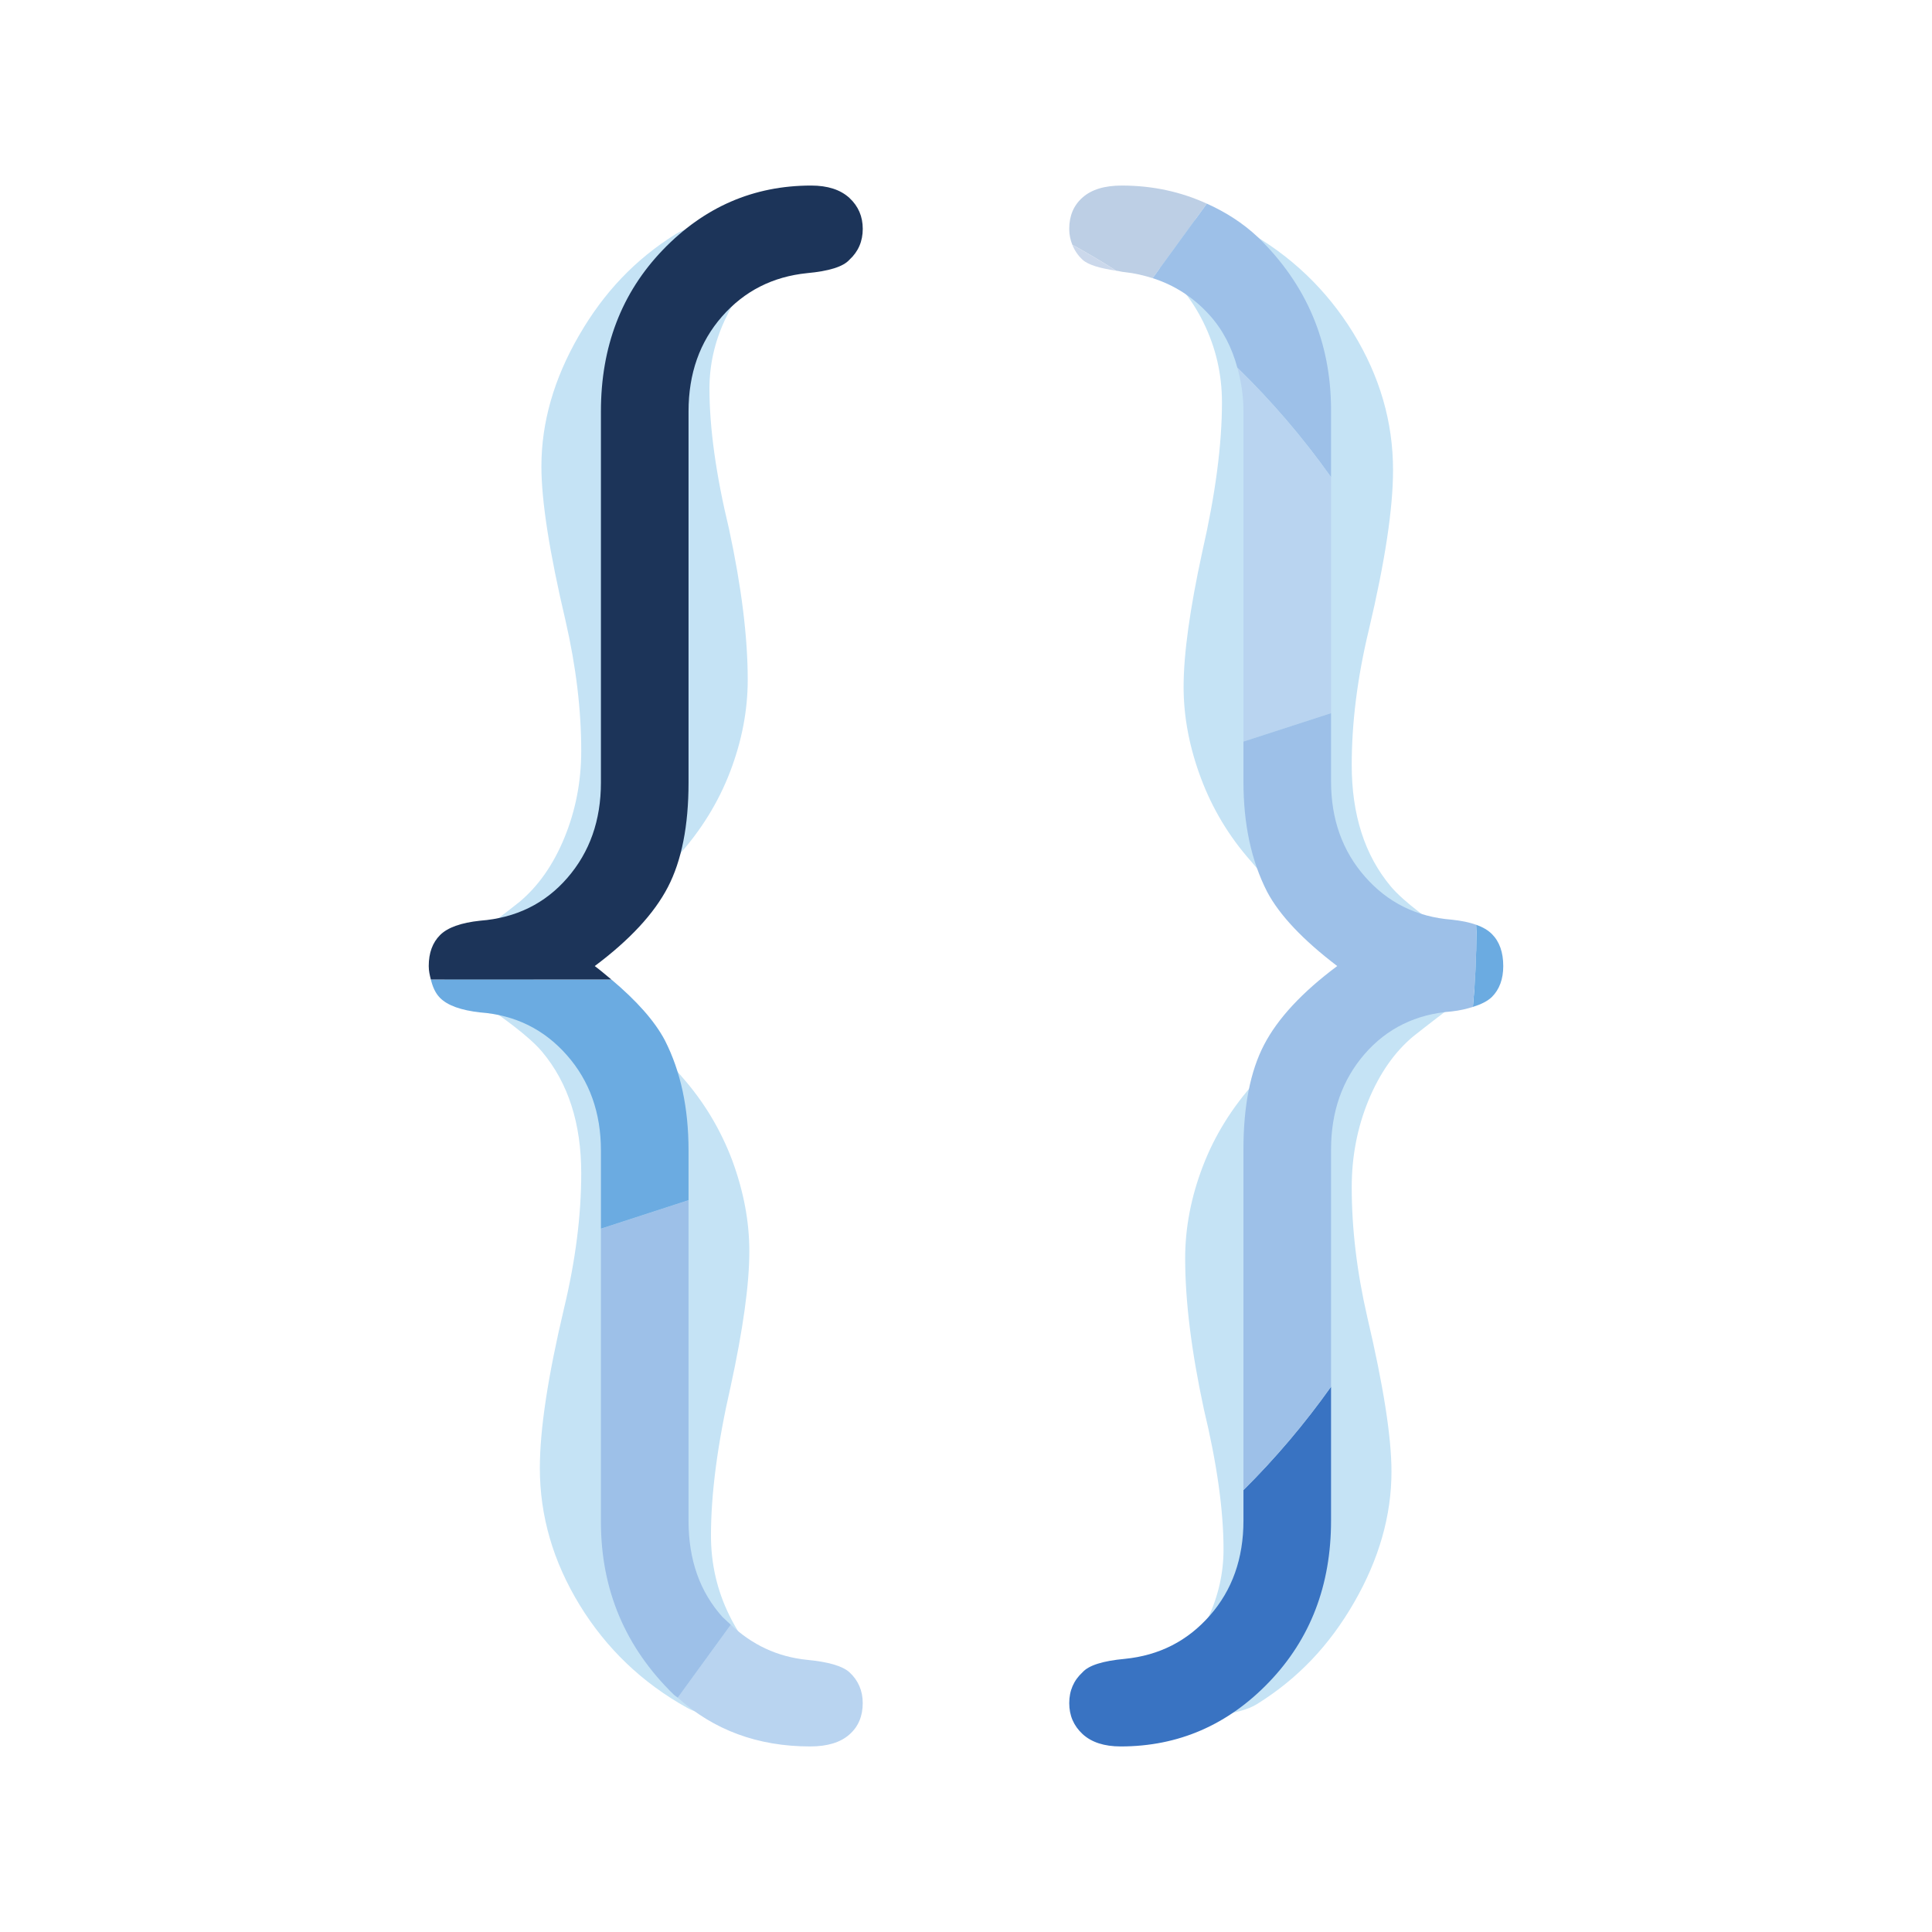
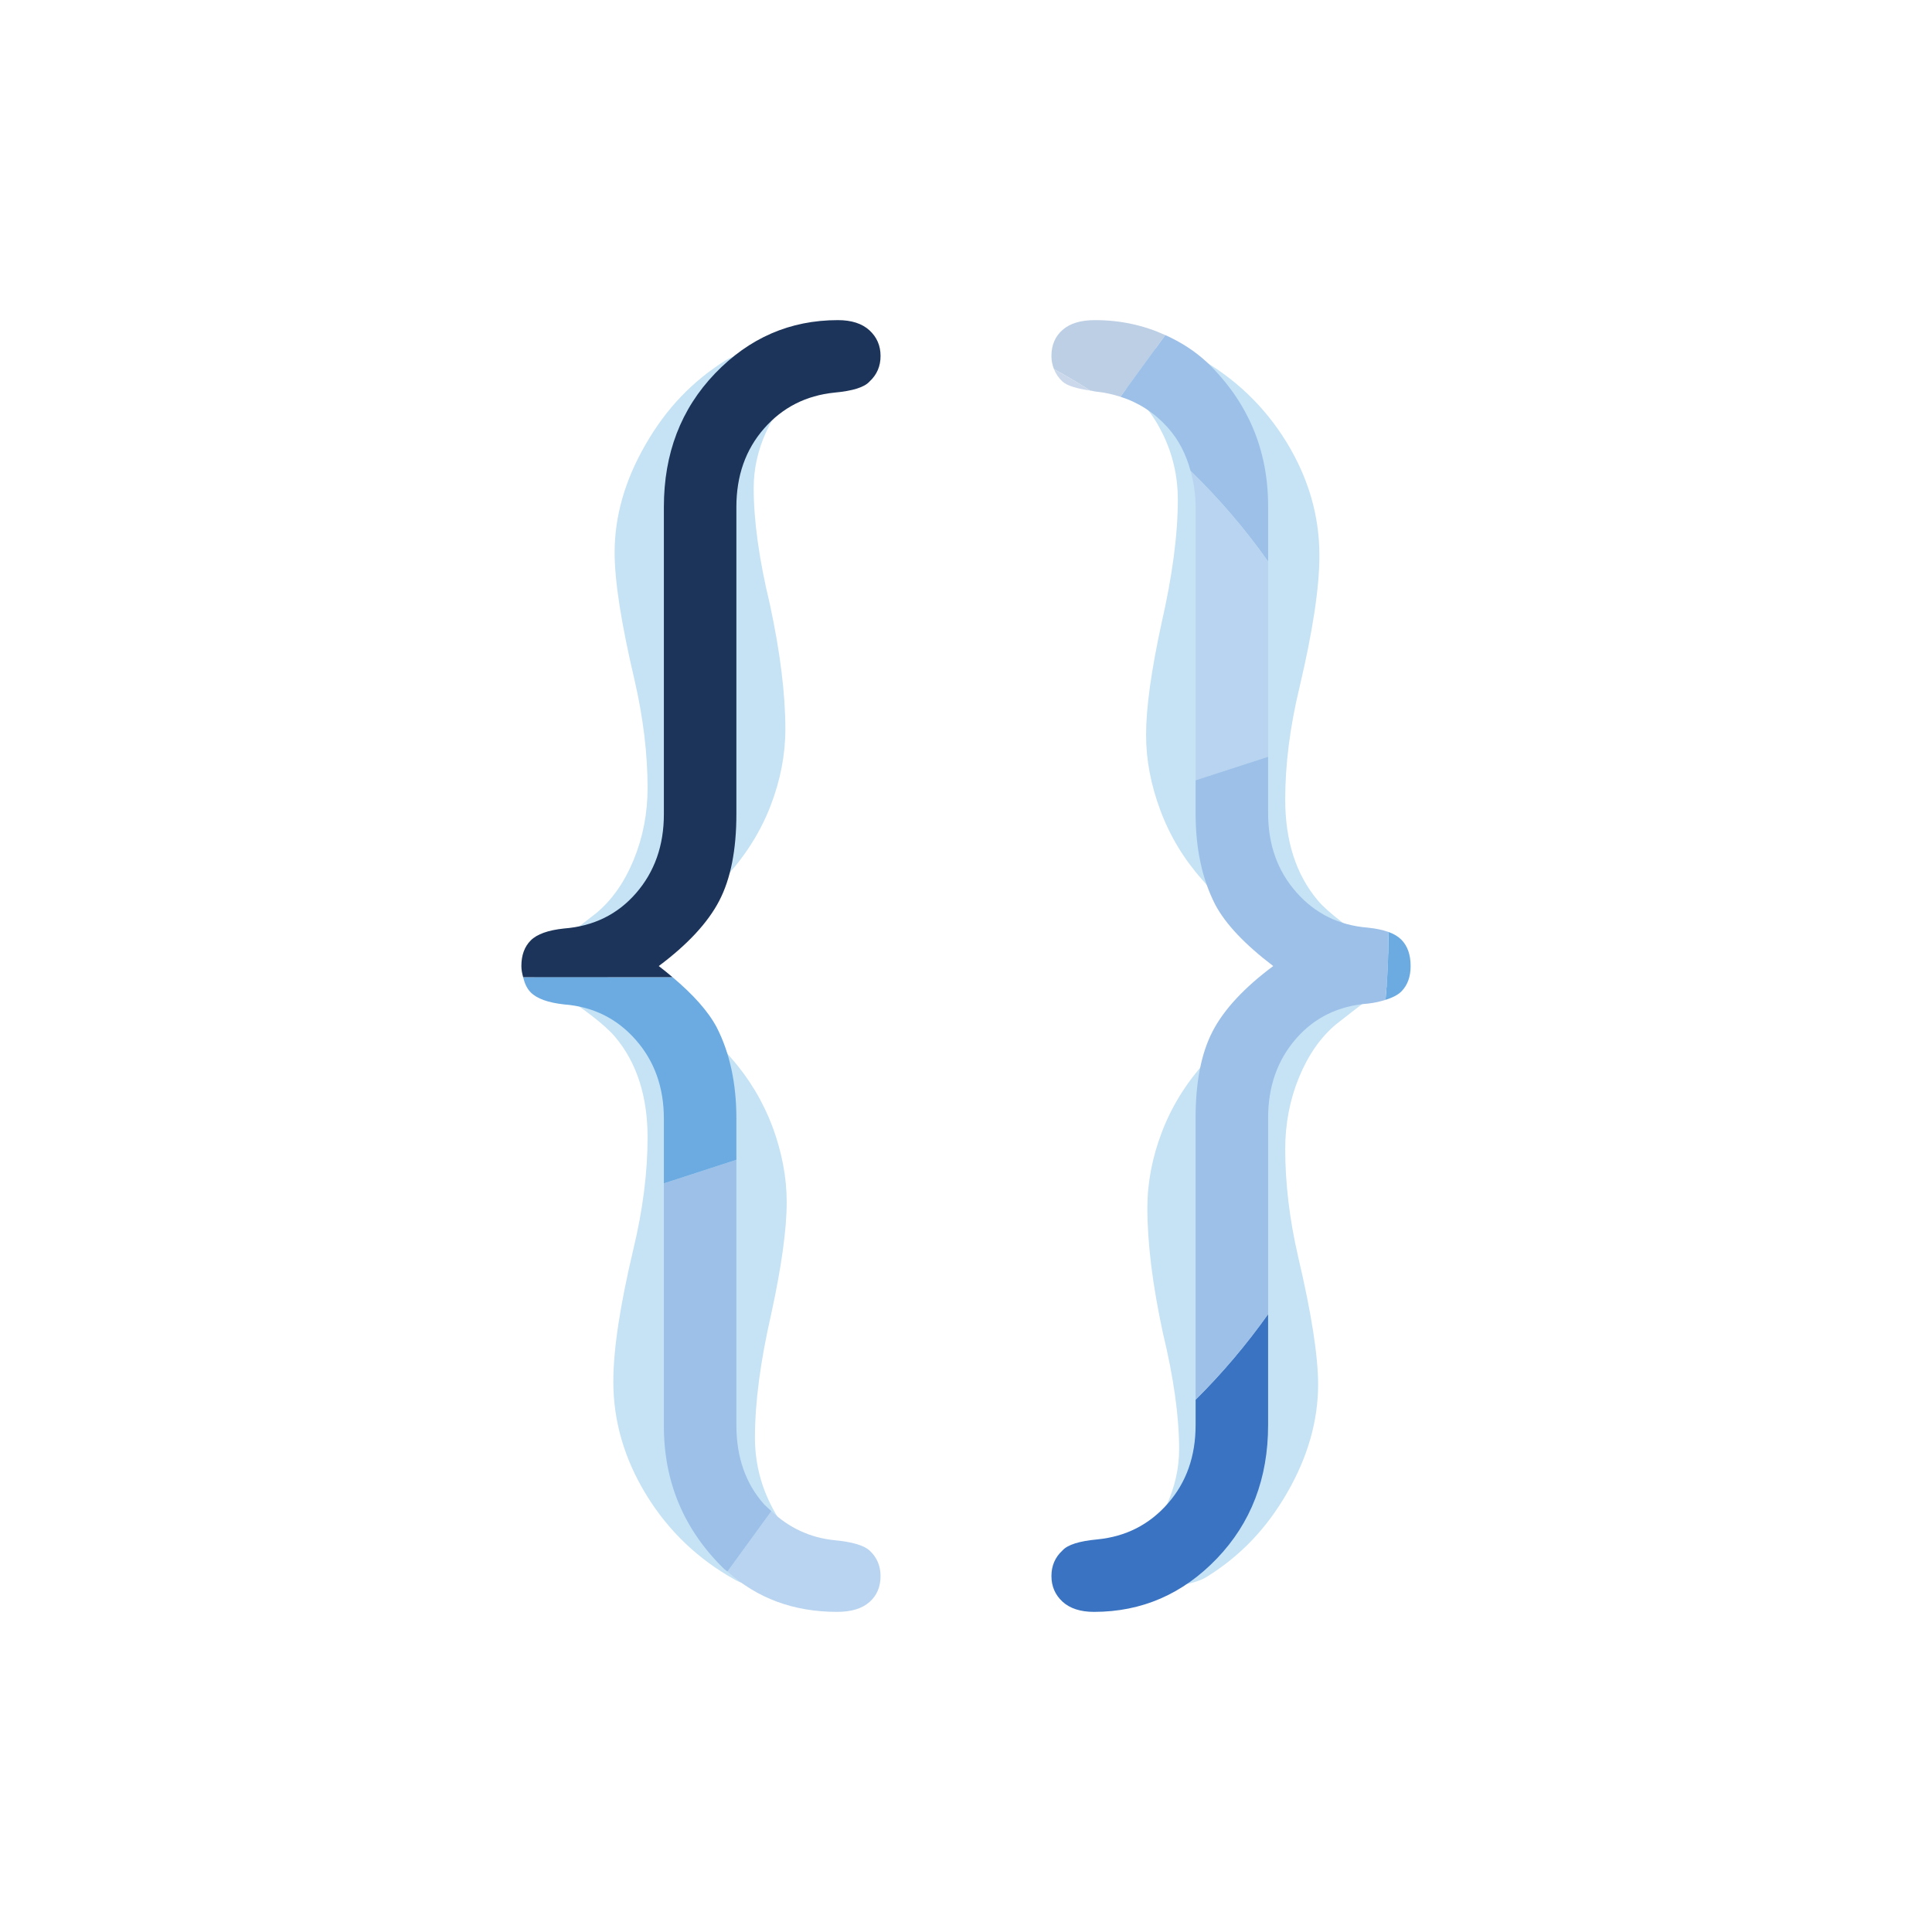
<svg xmlns="http://www.w3.org/2000/svg" width="456" height="456" viewBox="0 0 456 456" version="1.1" xml:space="preserve" style="fill-rule:evenodd;clip-rule:evenodd;stroke-linejoin:round;stroke-miterlimit:2;" id="svg4">
  <defs id="defs4">
-     <clipPath id="clip-0">
-       <path d="m 1.496,1 h 18.504 V 65 H 1.496 Z" id="path1-7" />
-     </clipPath>
-     <clipPath id="clip-2">
-       <path d="M 28,50 H 40 V 66.113 H 28 Z" id="path2-6" />
-     </clipPath>
-     <clipPath id="clip-3">
-       <path d="m 12,60 h 8 v 6.113 h -8 z" id="path3-1" />
-     </clipPath>
-     <clipPath id="clip-4">
-       <path d="m 1.496,33 h 11.504 V 45 H 1.496 Z" id="path4-4" />
-     </clipPath>
    <clipPath id="clip-5">
      <path d="m 1.496,0 h 18.504 V 34 H 1.496 Z" id="path5" />
    </clipPath>
+     <clipPath id="clip-4">
+       <path d="m 1.496,33 h 11.504 V 45 H 1.496 Z" id="path4-8" />
+     </clipPath>
+     <clipPath id="clip-3">
+       <path d="m 12,60 h 8 v 6.113 h -8 z" id="path3-4" />
+     </clipPath>
+     <clipPath id="clip-2">
+       <path d="M 28,50 H 40 V 66.113 H 28 Z" id="path2-9" />
+     </clipPath>
+     <clipPath id="clip-0">
+       <path d="m 1.496,1 h 18.504 V 65 H 1.496 Z" id="path1-0" />
+     </clipPath>
+     <clipPath id="clip-0-2">
+       <path d="m 1.496,1 h 18.504 V 65 H 1.496 Z" id="path1-4" />
+     </clipPath>
+     <clipPath id="clip-2-5">
+       <path d="M 28,50 H 40 V 66.113 H 28 Z" id="path2-5" />
+     </clipPath>
+     <clipPath id="clip-3-1">
+       <path d="m 12,60 h 8 v 6.113 h -8 z" id="path3-7" />
+     </clipPath>
+     <clipPath id="clip-4-1">
+       <path d="m 1.496,33 h 11.504 V 45 H 1.496 Z" id="path4-1" />
+     </clipPath>
+     <clipPath id="clip-5-5">
+       <path d="m 1.496,0 h 18.504 V 34 H 1.496 Z" id="path5-2" />
+     </clipPath>
  </defs>
-   <g id="g4" transform="matrix(0.809931,0,0,0.809931,95.50558,39.34085)">
-     <g transform="matrix(6.8801,0,0,6.8801,-3.269727,5.49965)" clip-path="url(#clip-0)" id="g6">
+   <g id="g4" transform="matrix(0.6702783,0,0,0.6702783,57.63945,53.66697)">
+     <g transform="matrix(6.8801,0,0,6.8801,87.3069,32.6578)" clip-path="url(#clip-0-2)" id="g6">
      <path d="m 15.031,64.926 c -1.027,0 -1.988,-0.113 -2.59,-0.449 -1.91,-1.062 -3.426,-2.516 -4.551,-4.352 -1.125,-1.84 -1.688,-3.769 -1.688,-5.805 0,-1.641 0.344,-3.891 1.023,-6.758 0.488,-2.031 0.73,-3.938 0.73,-5.727 0,-2.109 -0.551,-3.824 -1.656,-5.144 -1.102,-1.32 -4.766,-3.438 -4.766,-3.438 0,0 2.859,-2.156 3.809,-2.914 0.793,-0.664 1.43,-1.57 1.902,-2.719 0.473,-1.152 0.711,-2.375 0.711,-3.676 0,-1.734 -0.219,-3.57 -0.664,-5.508 -0.68,-2.887 -1.023,-5.07 -1.023,-6.539 0,-1.859 0.527,-3.707 1.59,-5.543 1.059,-1.836 2.387,-3.227 4.102,-4.301 0.762,-0.477 2.414,-0.609 4.004,-0.609 1.98,0 3.875,0.207 3.875,0.207 -1.613,0.316 -2.969,0.891 -4.074,1.727 -0.727,0.613 -1.305,1.391 -1.734,2.332 -0.434,0.941 -0.645,1.902 -0.645,2.887 0,1.66 0.273,3.644 0.828,5.945 0.527,2.449 0.793,4.578 0.793,6.391 0,1.297 -0.25,2.598 -0.746,3.894 -0.496,1.297 -1.238,2.5 -2.234,3.602 -0.945,1.148 -1.984,2.043 -3.109,2.676 -1.125,0.641 -2.707,1.227 -4.734,1.77 v 0.145 c 2.051,0.66 3.68,1.348 4.879,2.055 1.203,0.711 2.258,1.605 3.164,2.684 0.93,1.055 1.633,2.231 2.121,3.523 0.48,1.301 0.727,2.582 0.727,3.859 0,1.395 -0.266,3.305 -0.793,5.731 -0.555,2.422 -0.832,4.531 -0.832,6.312 0,1.203 0.262,2.328 0.781,3.383 0.516,1.051 1.188,1.852 2,2.387 0.773,0.637 1.977,1.113 3.609,1.434 0,0 -2.574,0.539 -4.809,0.539" fill="#c5e3f5" id="path6" />
    </g>
-     <g stroke-width="6.88" id="g10" transform="translate(-81.12073,-6.53535)">
+     <g stroke-width="6.88" id="g10" transform="translate(9.4559,20.6228)">
      <path d="m 301.99,458.73 c -13.626,0 -26.66,-1.397 -26.66,-1.397 11.1,-2.204 20.425,-6.154 28.031,-11.879 4.999,-4.219 9.003,-9.568 11.933,-16.045 2.983,-6.477 4.461,-13.115 4.461,-19.861 0,-11.449 -1.908,-25.075 -5.724,-40.904 -3.628,-16.851 -5.456,-31.498 -5.456,-43.995 0,-8.923 1.72,-17.845 5.133,-26.768 3.413,-8.95 8.52,-17.2 15.373,-24.779 6.504,-7.901 13.68,-14.056 21.42,-18.437 7.74,-4.381 18.598,-8.439 32.546,-12.148 v -0.994 c -14.11,-4.569 -25.29,-9.272 -33.567,-14.163 -8.278,-4.864 -15.534,-11.019 -21.742,-18.437 -6.423,-7.256 -11.261,-15.346 -14.593,-24.269 -3.333,-8.923 -5.026,-17.765 -5.026,-26.526 0,-9.595 1.827,-22.737 5.456,-39.426 3.816,-16.69 5.724,-31.176 5.724,-43.458 0,-8.251 -1.801,-16.018 -5.375,-23.274 -3.548,-7.203 -8.143,-12.712 -13.76,-16.394 -5.321,-4.381 -13.599,-7.66 -24.833,-9.863 0,0 17.711,-3.736 33.084,-3.736 7.068,0 13.68,0.806 17.818,3.118 13.142,7.31 23.57,17.281 31.337,29.912 7.74,12.658 11.583,25.935 11.583,39.937 0,11.288 -2.365,26.768 -7.041,46.521 -3.359,13.948 -4.999,27.09 -4.999,39.399 0,14.486 3.763,26.284 11.368,35.395 7.579,9.084 32.788,23.65 32.788,23.65 0,0 -19.673,14.835 -26.204,20.049 -5.456,4.542 -9.809,10.777 -13.088,18.705 -3.252,7.928 -4.864,16.34 -4.864,25.29 0,11.933 1.478,24.564 4.542,37.868 4.676,19.888 7.041,34.884 7.041,44.99 0,12.82 -3.628,25.532 -10.911,38.163 -7.283,12.631 -16.448,22.199 -28.246,29.563 -5.241,3.306 -16.582,4.193 -27.547,4.193" fill="#c5e3f5" id="path7" />
      <path d="m 290.11,12.035 c -5.026,0 -8.815,1.156 -11.422,3.467 -2.607,2.284 -3.897,5.348 -3.897,9.165 0,1.666 0.322,3.171 0.887,4.596 4.327,2.419 8.627,4.891 12.766,7.579 0.914,0.107 1.532,0.349 2.553,0.43 2.849,0.296 5.51,0.941 8.089,1.747 l 15.803,-21.715 c -7.418,-3.386 -15.615,-5.268 -24.779,-5.268" fill="#bdcfe5" id="path8" />
      <path d="m 314.89,17.303 -15.803,21.715 c 6.316,2.016 11.852,5.536 16.555,10.723 3.951,4.354 6.558,9.541 8.143,15.373 10.051,9.783 19.162,20.425 27.305,31.901 V 77.53 c 0,-19.834 -7.122,-36.658 -21.339,-50.472 -4.461,-4.193 -9.487,-7.337 -14.862,-9.756" fill="#9dc0e8" id="path9" />
      <path d="m 393.37,227.44 0.081,2.096 c 0,7.364 -0.349,14.647 -1.021,21.85 2.338,-0.726 4.273,-1.666 5.536,-2.902 2.204,-2.204 3.306,-5.214 3.306,-9.003 0,-4.004 -1.102,-7.122 -3.306,-9.326 -1.102,-1.102 -2.634,-2.016 -4.596,-2.714" fill="#6babe1" id="path10" />
    </g>
-     <g transform="matrix(6.8801,0,0,6.8801,-3.269727,5.49965)" clip-path="url(#clip-2)" id="g11">
+     <g transform="matrix(6.8801,0,0,6.8801,87.3069,32.6578)" clip-path="url(#clip-2-5)" id="g11">
      <path d="m 39.715,50.875 c -1.113,1.566 -2.352,3.031 -3.711,4.379 v 1.297 c 0,1.602 -0.477,2.941 -1.422,4.016 -0.945,1.078 -2.144,1.691 -3.602,1.836 -0.93,0.086 -1.527,0.273 -1.789,0.566 -0.379,0.348 -0.566,0.785 -0.566,1.309 0,0.527 0.188,0.961 0.566,1.312 0.379,0.348 0.918,0.523 1.613,0.523 2.445,0 4.543,-0.91 6.289,-2.731 1.746,-1.82 2.621,-4.098 2.621,-6.832 v -5.676" fill="#3973c2" id="path11" />
    </g>
-     <g stroke-width="6.88" id="g14" transform="translate(-81.12073,-6.53535)">
+     <g stroke-width="6.88" id="g14" transform="translate(9.4559,20.6228)">
      <path d="m 275.68,29.262 c 0.645,1.639 1.613,3.118 3.01,4.408 1.666,1.505 5.16,2.499 9.756,3.171 -4.139,-2.688 -8.439,-5.16 -12.766,-7.579" fill="#cbd8eb" id="path12" />
      <path d="m 323.79,65.114 c 1.075,3.951 1.774,8.116 1.774,12.712 v 96.241 l 25.532,-8.278 v -68.774 c -8.143,-11.476 -17.254,-22.118 -27.305,-31.901" fill="#b9d4f0" id="path13" />
      <path d="m 351.09,165.79 -25.532,8.278 v 11.61 c 0,12.443 2.284,23.14 6.907,32.17 3.601,6.8 10.401,14.002 20.425,21.635 -10.213,7.606 -17.335,15.265 -21.339,22.979 -4.004,7.713 -5.993,17.872 -5.993,30.477 v 99.251 c 9.353,-9.272 17.872,-19.35 25.532,-30.127 v -69.124 c 0,-10.992 3.252,-20.264 9.756,-27.789 6.504,-7.498 14.97,-11.664 25.397,-12.443 2.419,-0.269 4.381,-0.753 6.181,-1.317 0.672,-7.203 1.021,-14.486 1.021,-21.85 l -0.081,-2.096 c -1.962,-0.699 -4.327,-1.183 -7.122,-1.478 -10.213,-0.806 -18.625,-4.972 -25.236,-12.497 -6.611,-7.498 -9.917,-16.77 -9.917,-27.789 v -19.888" fill="#9dc0e8" id="path14" />
    </g>
-     <g transform="matrix(6.8801,0,0,6.8801,-3.269727,5.49965)" clip-path="url(#clip-3)" id="g15">
+     <g transform="matrix(6.8801,0,0,6.8801,87.3069,32.6578)" clip-path="url(#clip-3-1)" id="g15">
      <path d="m 14.289,60.957 -2.246,3.09 c 1.516,1.367 3.383,2.066 5.609,2.066 0.727,0 1.281,-0.168 1.66,-0.504 0.379,-0.332 0.566,-0.777 0.566,-1.332 0,-0.523 -0.188,-0.961 -0.566,-1.309 -0.293,-0.262 -0.891,-0.438 -1.793,-0.523 -1.262,-0.129 -2.332,-0.641 -3.231,-1.488" fill="#b9d4f0" id="path15" />
    </g>
-     <path d="m 82.729,301.185 -25.532,8.305 v 85.383 c 0,19.834 7.095,36.658 21.312,50.472 l 1.075,0.806 15.453,-21.258 -2.392,-2.231 c -6.611,-7.31 -9.917,-16.69 -9.917,-28.085 v -93.392" fill="#9dc0e8" stroke-width="6.88" id="path16" />
-     <g transform="matrix(6.8801,0,0,6.8801,-3.269727,5.49965)" clip-path="url(#clip-4)" id="g17">
+     <path d="m 173.306,328.343 -25.532,8.305 v 85.383 c 0,19.834 7.095,36.658 21.312,50.472 l 1.075,0.806 15.453,-21.258 -2.392,-2.231 c -6.611,-7.31 -9.917,-16.69 -9.917,-28.085 v -93.392" fill="#9dc0e8" stroke-width="6.88" id="path16" />
+     <g transform="matrix(6.8801,0,0,6.8801,87.3069,32.6578)" clip-path="url(#clip-4-1)" id="g17">
      <path d="M 9.23,33.629 H 1.586 c 0.074,0.305 0.188,0.578 0.391,0.781 0.32,0.32 0.887,0.523 1.703,0.613 1.484,0.113 2.707,0.719 3.668,1.812 0.961,1.09 1.441,2.438 1.441,4.035 v 3.312 l 3.711,-1.207 v -2.106 c 0,-1.805 -0.336,-3.359 -1.004,-4.668 -0.434,-0.82 -1.199,-1.676 -2.266,-2.574" fill="#6babe1" id="path17" />
    </g>
-     <g transform="matrix(6.8801,0,0,6.8801,-3.269727,5.49965)" clip-path="url(#clip-5)" id="g18">
+     <g transform="matrix(6.8801,0,0,6.8801,87.3069,32.6578)" clip-path="url(#clip-5-5)" id="g18">
      <path d="m 8.527,33.059 c 1.484,-1.109 2.516,-2.223 3.098,-3.344 0.582,-1.121 0.875,-2.598 0.875,-4.43 V 9.562 c 0,-1.598 0.473,-2.938 1.418,-4.016 0.945,-1.078 2.148,-1.688 3.602,-1.836 0.934,-0.086 1.531,-0.273 1.793,-0.566 0.379,-0.348 0.566,-0.785 0.566,-1.309 0,-0.527 -0.188,-0.961 -0.566,-1.312 C 18.934,0.176 18.395,5e-5 17.695,5e-5 c -2.445,0 -4.539,0.91 -6.289,2.731 -1.746,1.82 -2.617,4.098 -2.617,6.832 v 15.723 c 0,1.602 -0.473,2.945 -1.422,4.039 -0.945,1.09 -2.176,1.695 -3.688,1.812 -0.816,0.086 -1.383,0.289 -1.703,0.609 -0.32,0.32 -0.48,0.758 -0.48,1.312 0,0.215 0.043,0.391 0.09,0.57 h 7.644 c -0.227,-0.188 -0.449,-0.379 -0.703,-0.57" fill="#1c3459" id="path18" />
    </g>
  </g>
</svg>
